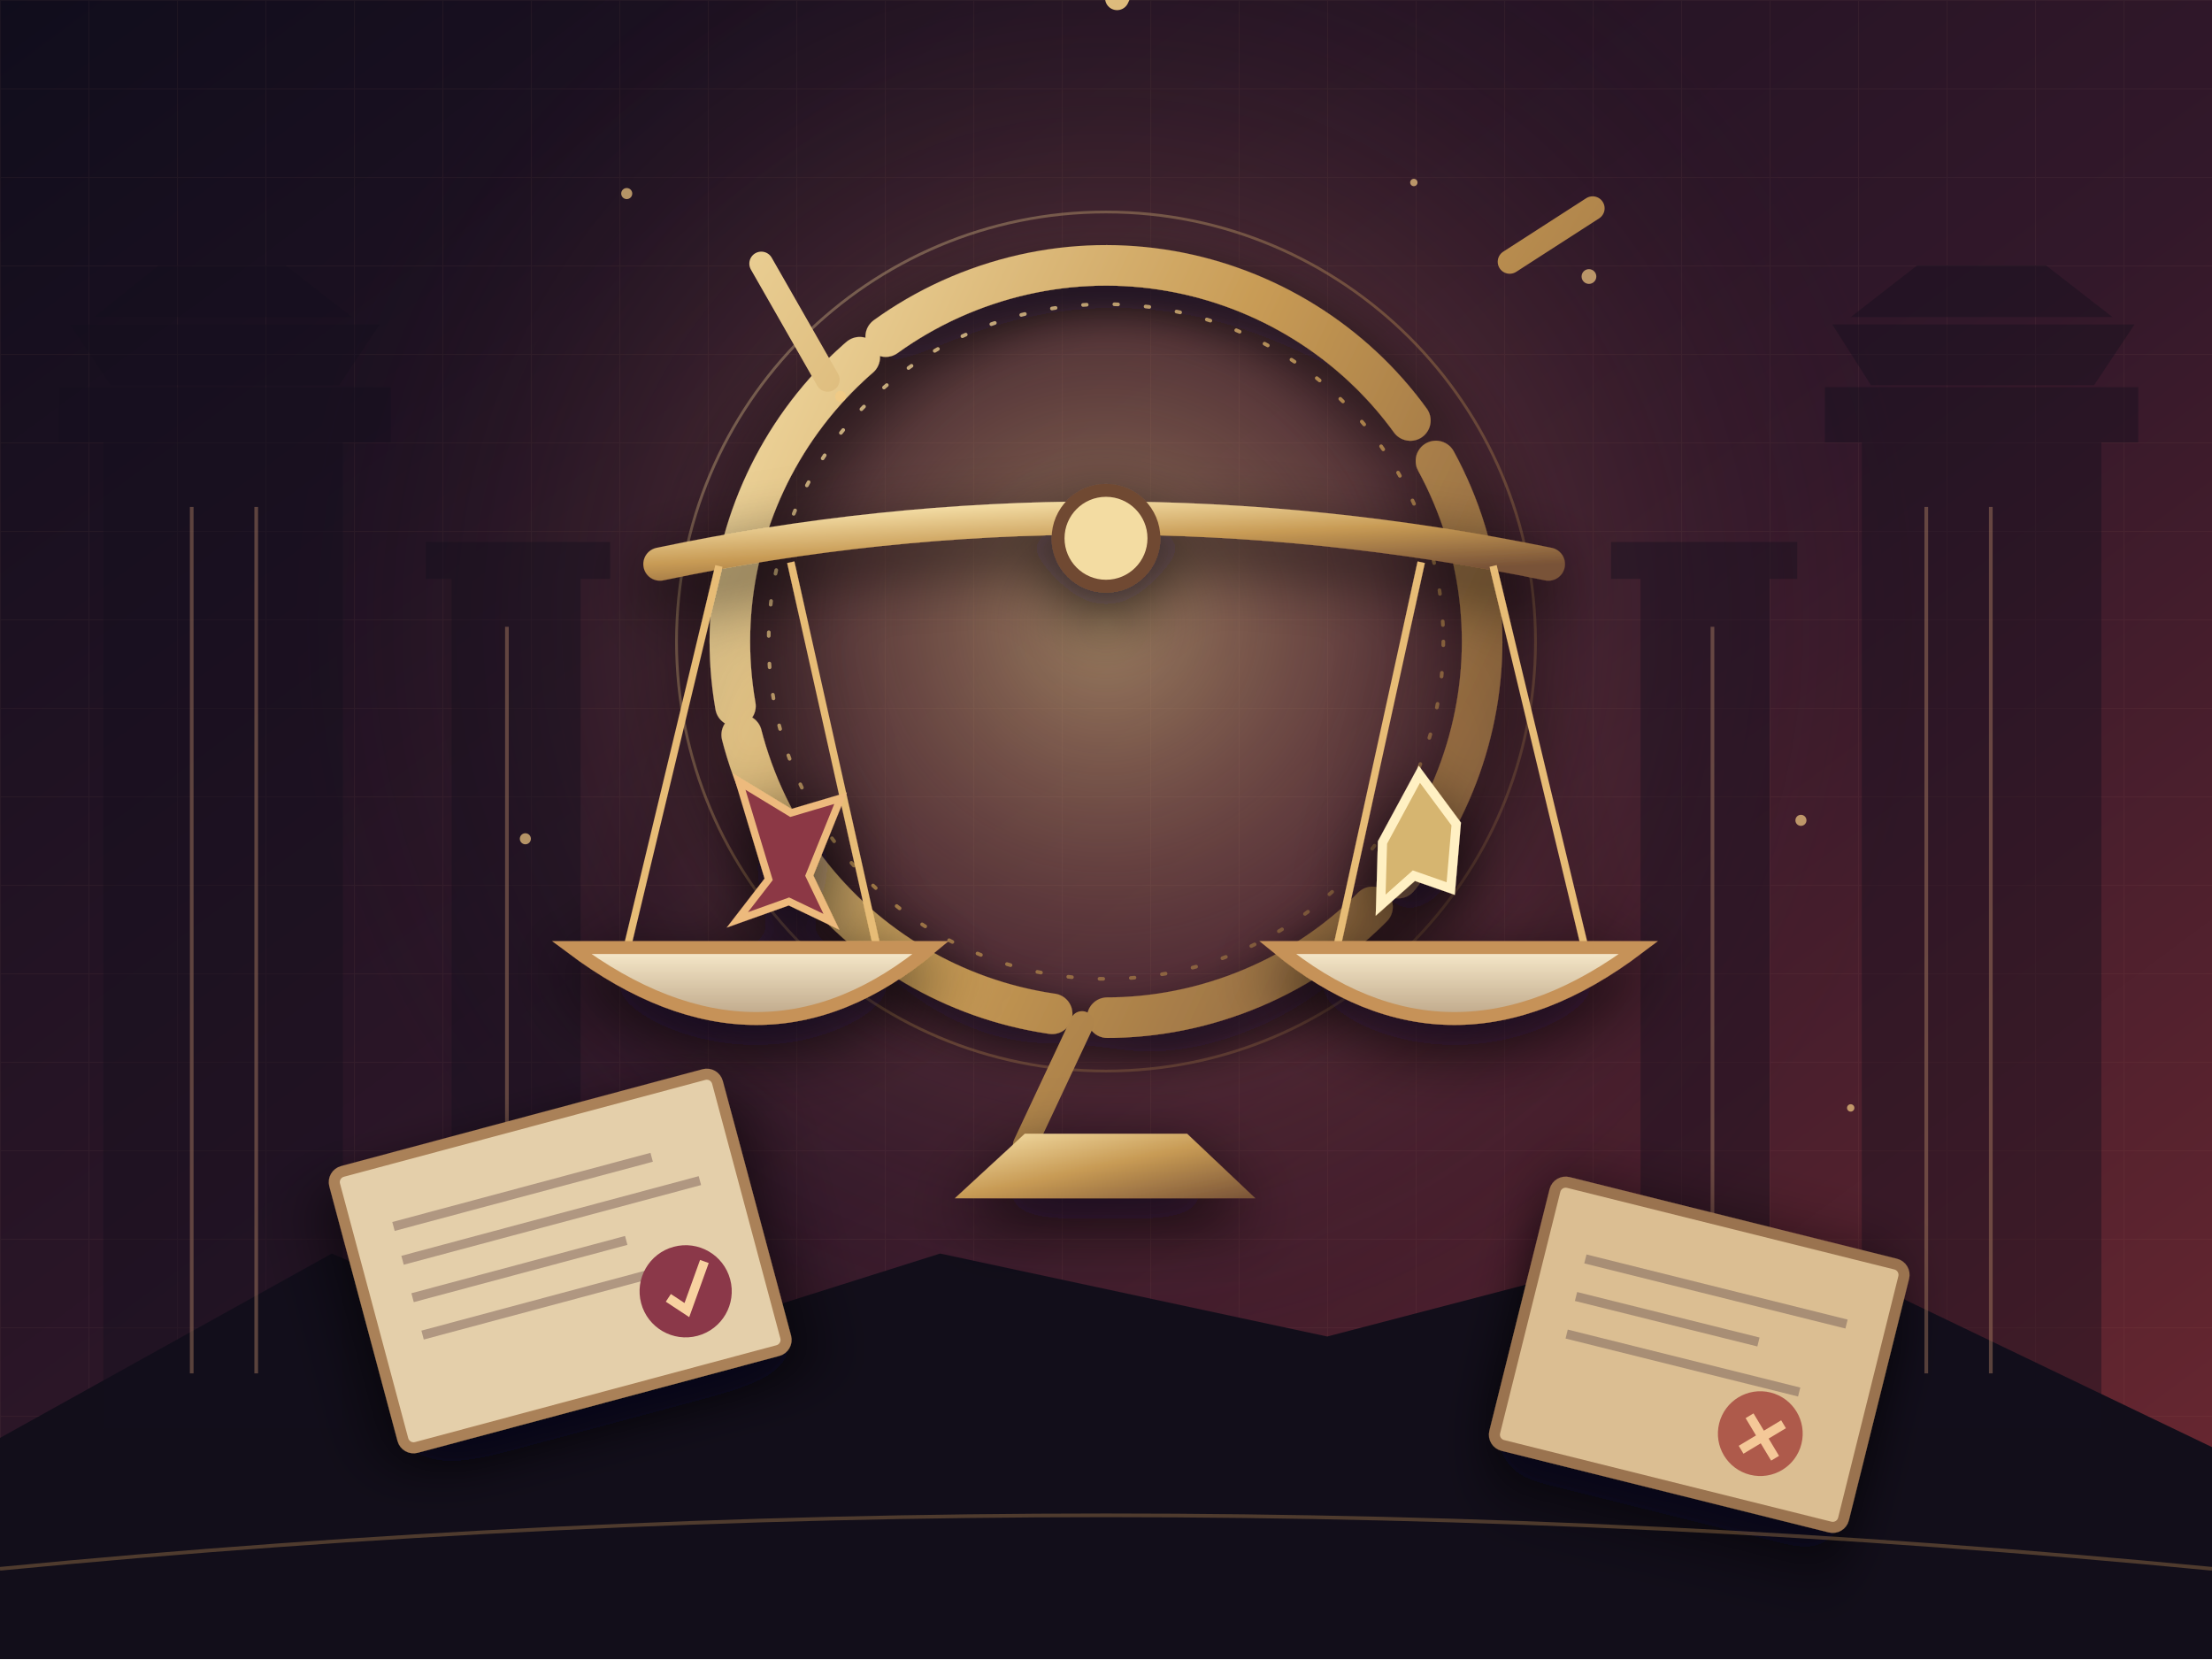
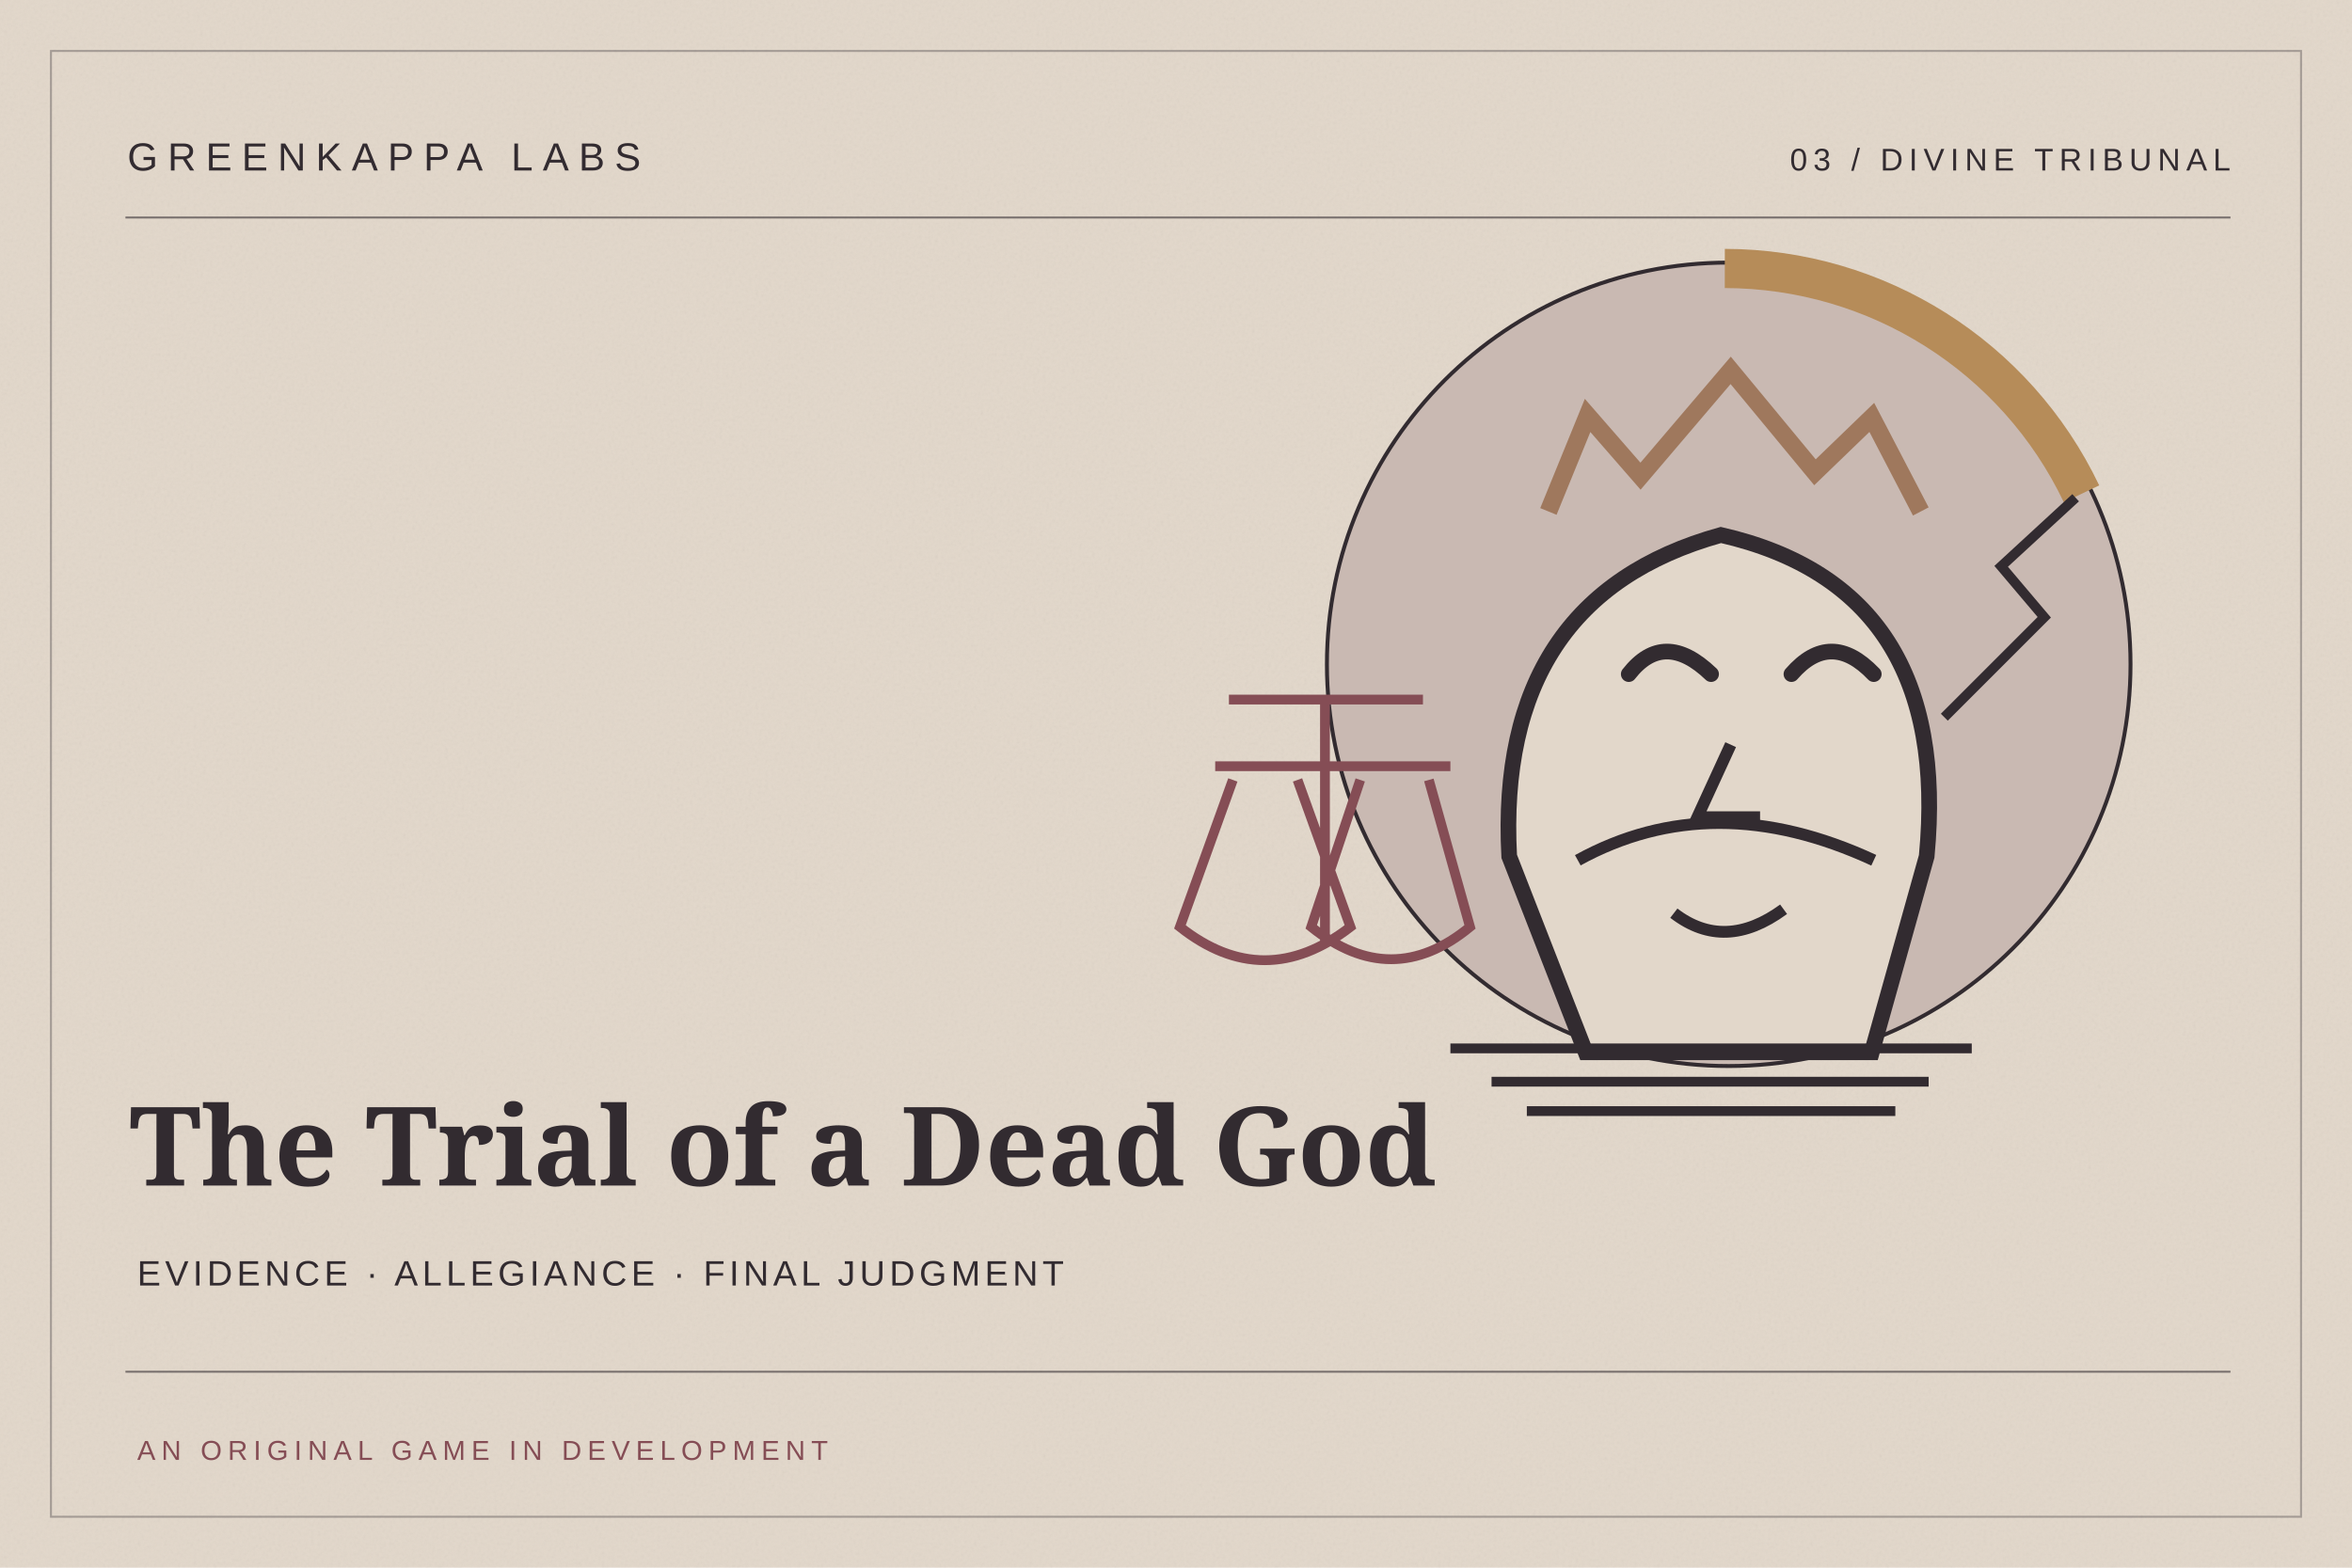
- <svg xmlns="http://www.w3.org/2000/svg" viewBox="0 0 1200 900" role="img" aria-labelledby="title desc">
+ <svg xmlns="http://www.w3.org/2000/svg" viewBox="0 0 1200 800" role="img" aria-label="Minimalist illustration of a shattered celestial halo and the bust of a fallen god">
  <defs>
-     <linearGradient id="sky" x1="0" y1="0" x2="1" y2="1">
-       <stop stop-color="#100d1c" />
-       <stop offset=".55" stop-color="#32182a" />
-       <stop offset="1" stop-color="#6f2931" />
-     </linearGradient>
-     <radialGradient id="aura">
-       <stop stop-color="#f4d08c" stop-opacity=".55" />
-       <stop offset=".5" stop-color="#b76b59" stop-opacity=".18" />
-       <stop offset="1" stop-color="#351423" stop-opacity="0" />
-     </radialGradient>
-     <linearGradient id="gold" x1="0" y1="0" x2="1" y2="1">
-       <stop stop-color="#f7e2ab" />
-       <stop offset=".5" stop-color="#c79a54" />
-       <stop offset="1" stop-color="#795337" />
-     </linearGradient>
-     <linearGradient id="bone" x1="0" y1="0" x2="0" y2="1">
-       <stop stop-color="#f9eccd" />
-       <stop offset="1" stop-color="#bda688" />
-     </linearGradient>
-     <filter id="glow">
-       <feGaussianBlur stdDeviation="11" />
+     <filter id="grain">
+       <feTurbulence type="fractalNoise" baseFrequency=".6" numOctaves="2" stitchTiles="stitch" />
+       <feColorMatrix type="saturate" values="0" />
    </filter>
-     <filter id="shadow">
-       <feDropShadow dx="0" dy="12" stdDeviation="18" flood-color="#050309" flood-opacity=".75" />
-     </filter>
-     <pattern id="lines" width="48" height="48" patternUnits="userSpaceOnUse">
-       <path d="M48 0H0V48" fill="none" stroke="#e9ac85" stroke-opacity=".055" />
-     </pattern>
  </defs>
-   <rect width="1200" height="900" fill="url(#sky)" />
-   <rect width="1200" height="900" fill="url(#lines)" />
-   <circle cx="600" cy="338" r="450" fill="url(#aura)" />
-   <path d="M0 780L180 680L320 740L510 680L720 725L950 665L1200 785V900H0Z" fill="#120e1a" />
-   <g opacity=".42" fill="#140f1c">
-     <path d="M56 230h130v545H56zM32 210h180v30H32zM38 176h168l-22 33H60zM86 144h69l36 28H51Z" />
-     <path d="M1010 230h130v545h-130zM990 210h170v30H990zM994 176h164l-22 33h-121zM1040 144h70l36 28h-142z" />
-     <path d="M245 310h70v450h-70zM231 294h100v20H231zM890 310h70v450h-70zM874 294h101v20H874z" />
-   </g>
-   <g stroke="#a87b60" stroke-width="2" opacity=".48" fill="none">
-     <path d="M104 275v470M139 275v470M1045 275v470M1080 275v470" />
-     <path d="M275 340v390M929 340v390" />
-   </g>
-   <g transform="translate(600 348)" fill="none" stroke="url(#gold)" stroke-linecap="round">
-     <circle r="204" stroke-width="22" stroke-dasharray="210 21 160 30 240 16 210 18 320 26" transform="rotate(-20)" filter="url(#shadow)" />
-     <circle r="183" stroke-width="2" stroke-dasharray="2 15" opacity=".8" />
-     <circle r="233" stroke-width="1.5" opacity=".34" />
-     <path d="M-151-142l-36-63m193-144 33-73m180 216 45-29M-13 207l-31 66" stroke-width="13" />
-   </g>
-   <g transform="translate(600 386)" filter="url(#shadow)">
-     <path d="M0-192v424" stroke="url(#gold)" stroke-width="14" stroke-linecap="round" />
-     <path d="M-242-80Q-4-130 240-80" fill="none" stroke="url(#gold)" stroke-width="18" stroke-linecap="round" />
-     <circle cx="0" cy="-94" r="26" fill="#f3dca2" stroke="#704831" stroke-width="7" />
-     <path d="M-210-79l-50 208M-171-81l47 210M171-81l-46 210M210-79l50 208" fill="none" stroke="#e7bc76" stroke-width="4" />
-     <path d="M-290 128Q-187 205-95 128Z" fill="url(#bone)" stroke="#c69259" stroke-width="7" />
-     <path d="M93 128Q187 205 289 128Z" fill="url(#bone)" stroke="#c69259" stroke-width="7" />
-     <path d="M-199 38l16 53-17 22 28-10 23 11-12-25 17-42-27 8Z" fill="#8c3945" stroke="#edba7d" stroke-width="4" />
-     <path d="M170 34l20 27-3 35-20-7-18 16 1-34Z" fill="#d6b570" stroke="#fff0c3" stroke-width="5" />
-     <path d="M-44 229h88l37 35H-82Z" fill="url(#gold)" />
-   </g>
-   <g fill="#f3ca83" opacity=".7">
-     <circle cx="340" cy="105" r="3" />
-     <circle cx="862" cy="150" r="4" />
-     <circle cx="977" cy="445" r="3" />
-     <circle cx="285" cy="455" r="3" />
-     <circle cx="767" cy="99" r="2" />
-     <circle cx="456" cy="215" r="3" />
-     <circle cx="1004" cy="601" r="2" />
-   </g>
-   <g transform="translate(180 637) rotate(-15)" filter="url(#shadow)">
-     <rect width="215" height="155" rx="6" fill="#e4cfaa" stroke="#aa8158" stroke-width="6" />
-     <path d="M25 36h145M25 55h167M25 76h120M25 97h143" stroke="#876b61" stroke-width="5" opacity=".56" />
-     <circle cx="169" cy="111" r="25" fill="#8b3748" />
-     <path d="M159 112l8 9 16-23" fill="none" stroke="#f8d2a0" stroke-width="5" />
-   </g>
-   <g transform="translate(845 640) rotate(14)" filter="url(#shadow)">
-     <rect width="195" height="147" rx="6" fill="#dbbe92" stroke="#9a7350" stroke-width="6" />
-     <path d="M25 38h146M25 59h102M25 80h130" stroke="#755e58" stroke-width="5" opacity=".5" />
-     <circle cx="140" cy="107" r="23" fill="#ae5a4c" />
-     <path d="M132 99l19 19m0-19-19 19" stroke="#f4c898" stroke-width="5" />
-   </g>
-   <path d="M0 851Q600 793 1200 851" fill="none" stroke="#dca65e" stroke-width="2" opacity=".3" />
+   <rect width="1200" height="800" fill="#E2D7CA" />
+   <rect width="1200" height="800" filter="url(#grain)" opacity=".09" />
+   <rect x="26" y="26" width="1148" height="748" stroke="#322B30" opacity=".35" fill="none" />
+   <path d="M64 111H1138M64 700H1138" stroke="#322B30" opacity=".6" />
+   <text x="65" y="87" fill="#322B30" font-family="Arial,sans-serif" letter-spacing="5" font-size="20">GREENKAPPA LABS</text>
+   <text x="1138" y="87" text-anchor="end" fill="#322B30" font-family="Arial,sans-serif" font-size="16" letter-spacing="3">03 / DIVINE TRIBUNAL</text>
+   <circle cx="882" cy="339" r="205" fill="#C9B9B2" stroke="#322B30" stroke-width="2" />
+   <path d="M880 137A202 202 0 0 1 1062 252" fill="none" stroke="#B68C59" stroke-width="20" />
+   <path d="M1059 254l-38 35 22 26-51 51" fill="none" stroke="#322B30" stroke-width="5" />
+   <path d="M770 437q-7-132 108-164 118 27 105 164l-28 100H809Z" stroke="#322B30" stroke-width="8" fill="#E2D7CA" />
+   <path d="M805 439q69-38 151 0" stroke="#322B30" stroke-width="6" fill="none" />
+   <path d="M831 344q18-23 42 0m41 0q20-23 42 0" fill="none" stroke="#322B30" stroke-width="8" stroke-linecap="round" />
+   <path d="M883 380l-17 37 32 0M854 466q26 20 56-2" fill="none" stroke="#322B30" stroke-width="6" />
+   <path d="M740 535H1006M761 552H984M779 567H967" stroke="#322B30" stroke-width="5" />
+   <path d="M790 261l20-49 27 31 46-54 43 52 29-28 25 48" stroke="#9F785D" stroke-width="9" fill="none" />
+   <path d="M627 357H726M676 357V482M620 391H740M629 398l-27 75q43 34 87 0l-27-75M694 398l-25 75q41 33 81 0l-21-75" stroke="#854D55" stroke-width="5" fill="none" />
+   <text x="66" y="605" font-family="Georgia,serif" font-size="56" fill="#322B30" font-weight="700">The Trial of a Dead God</text>
+   <text x="70" y="656" font-family="Arial,sans-serif" font-size="18" letter-spacing="2.2" fill="#322B30">EVIDENCE · ALLEGIANCE · FINAL JUDGMENT</text>
+   <text x="70" y="745" font-family="Arial,sans-serif" font-size="14" letter-spacing="3" fill="#854D55">AN ORIGINAL GAME IN DEVELOPMENT</text>
</svg>
